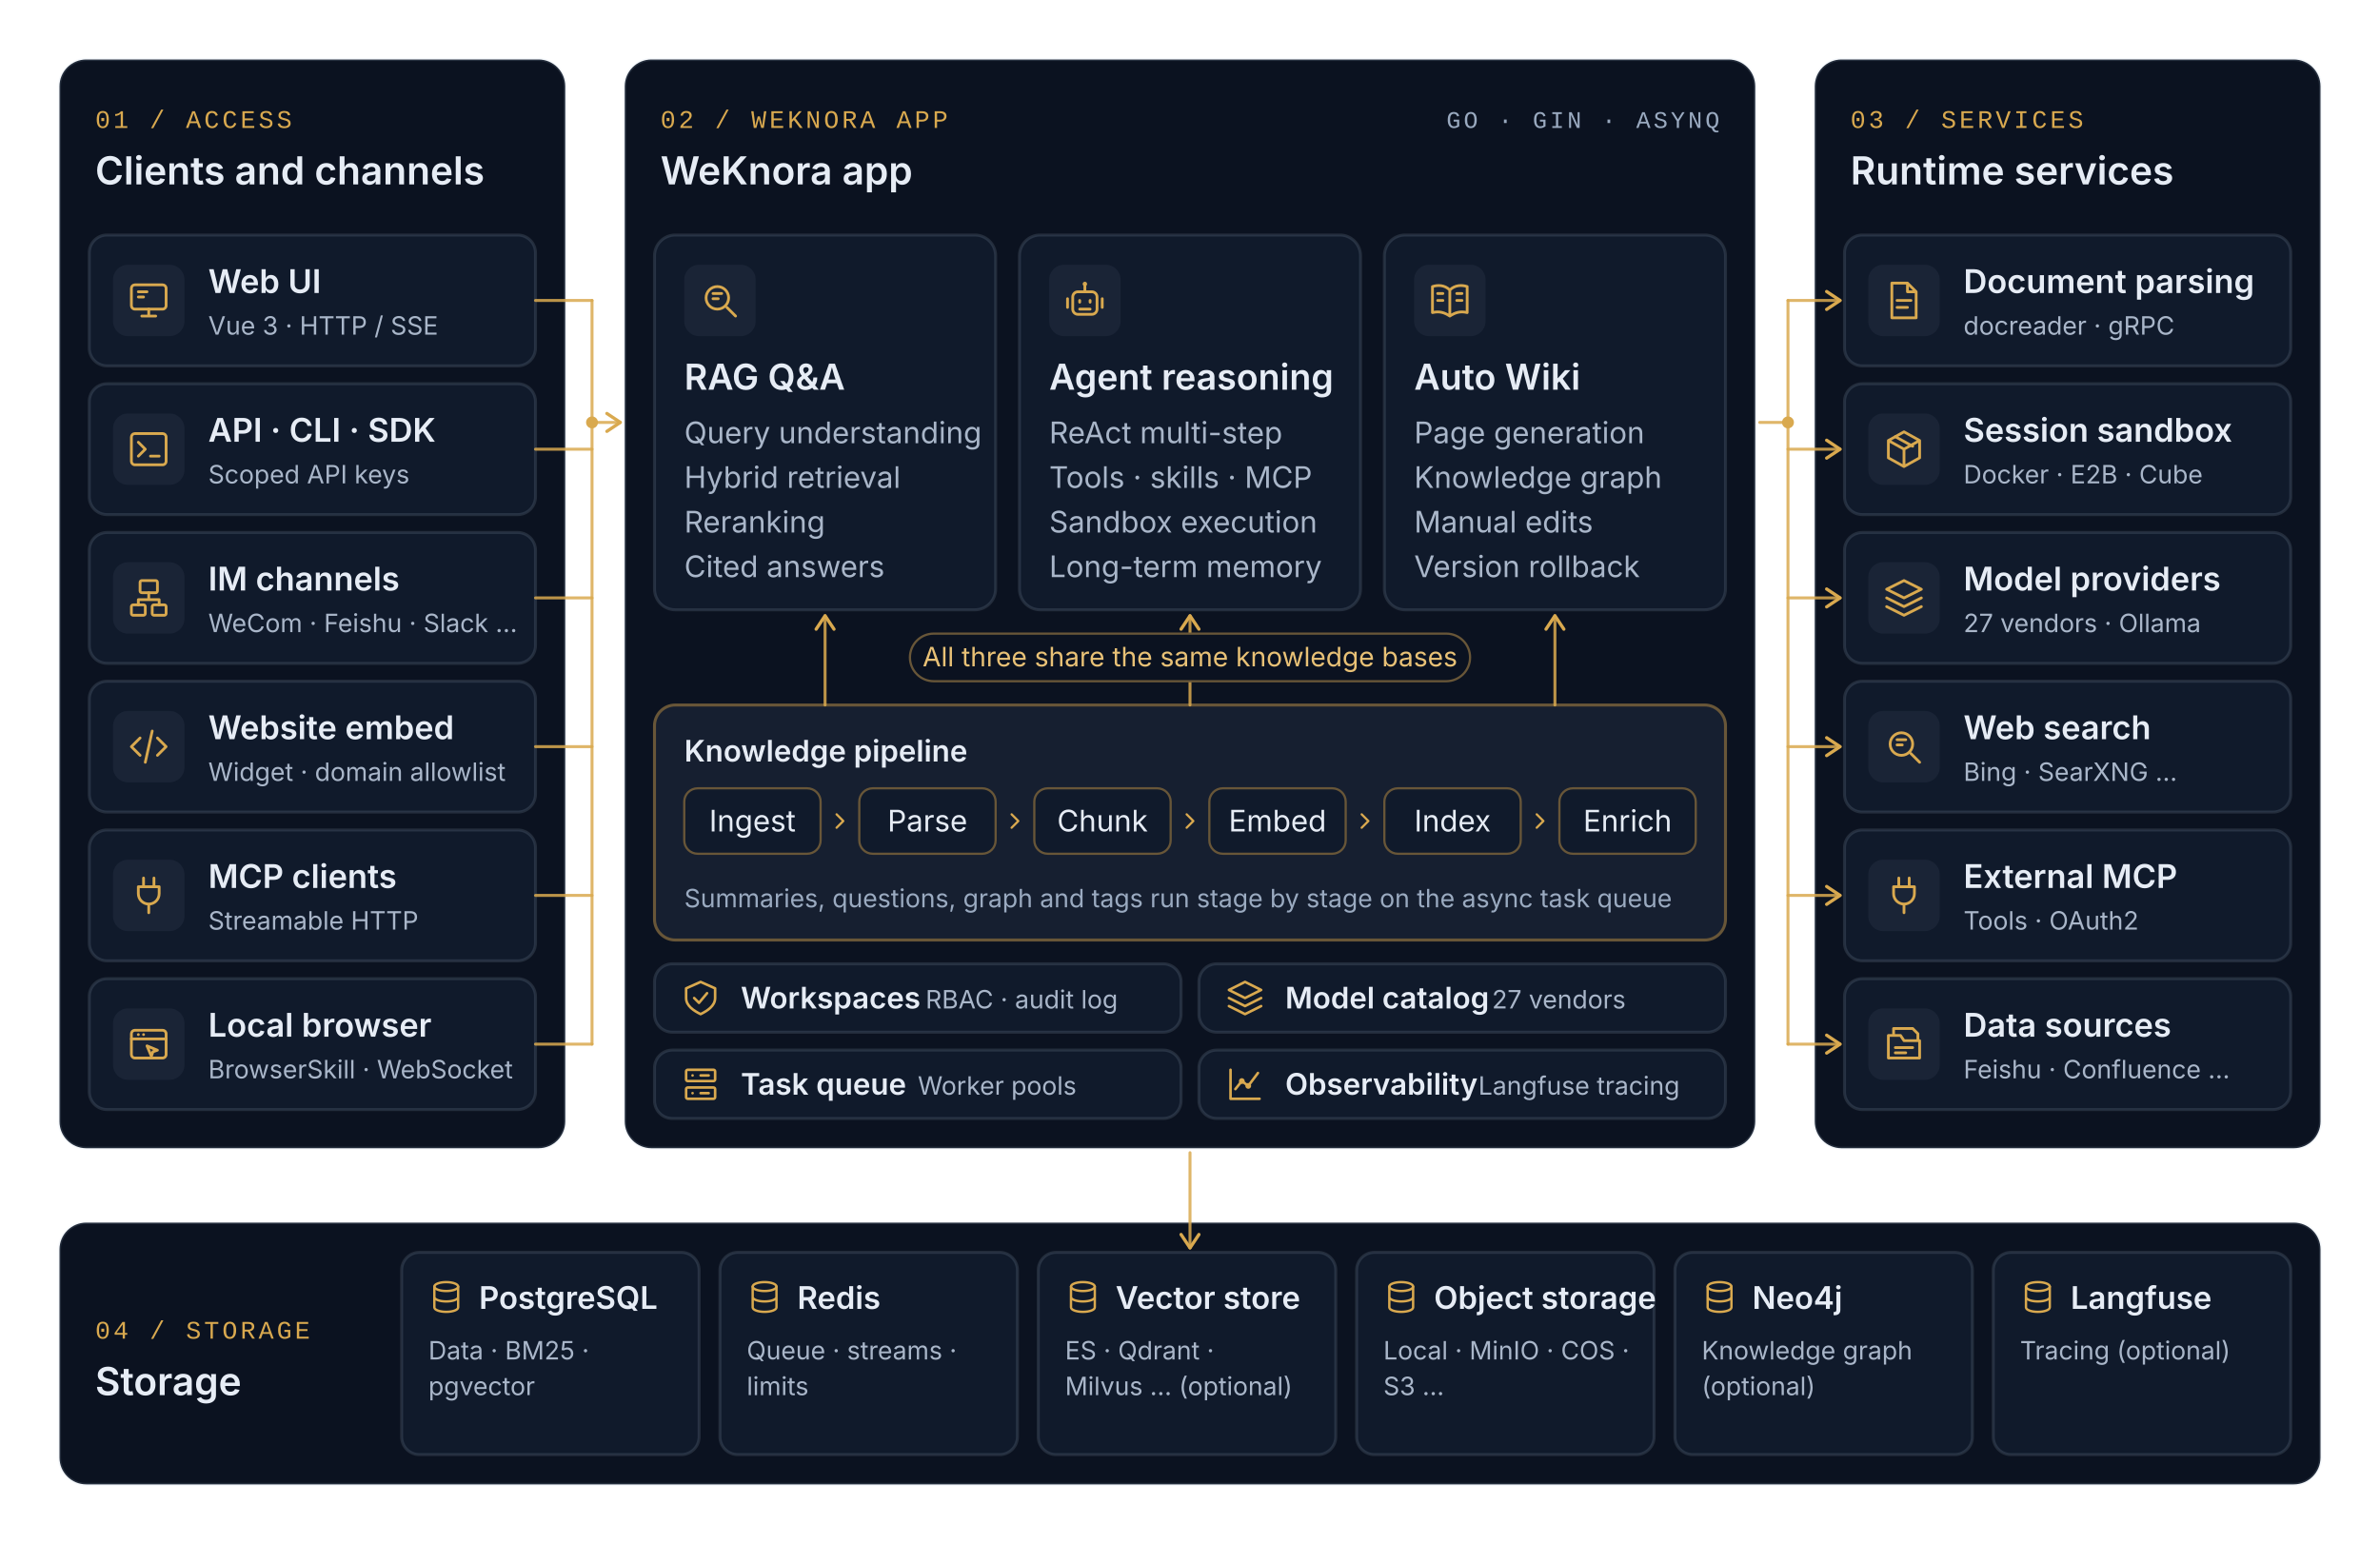
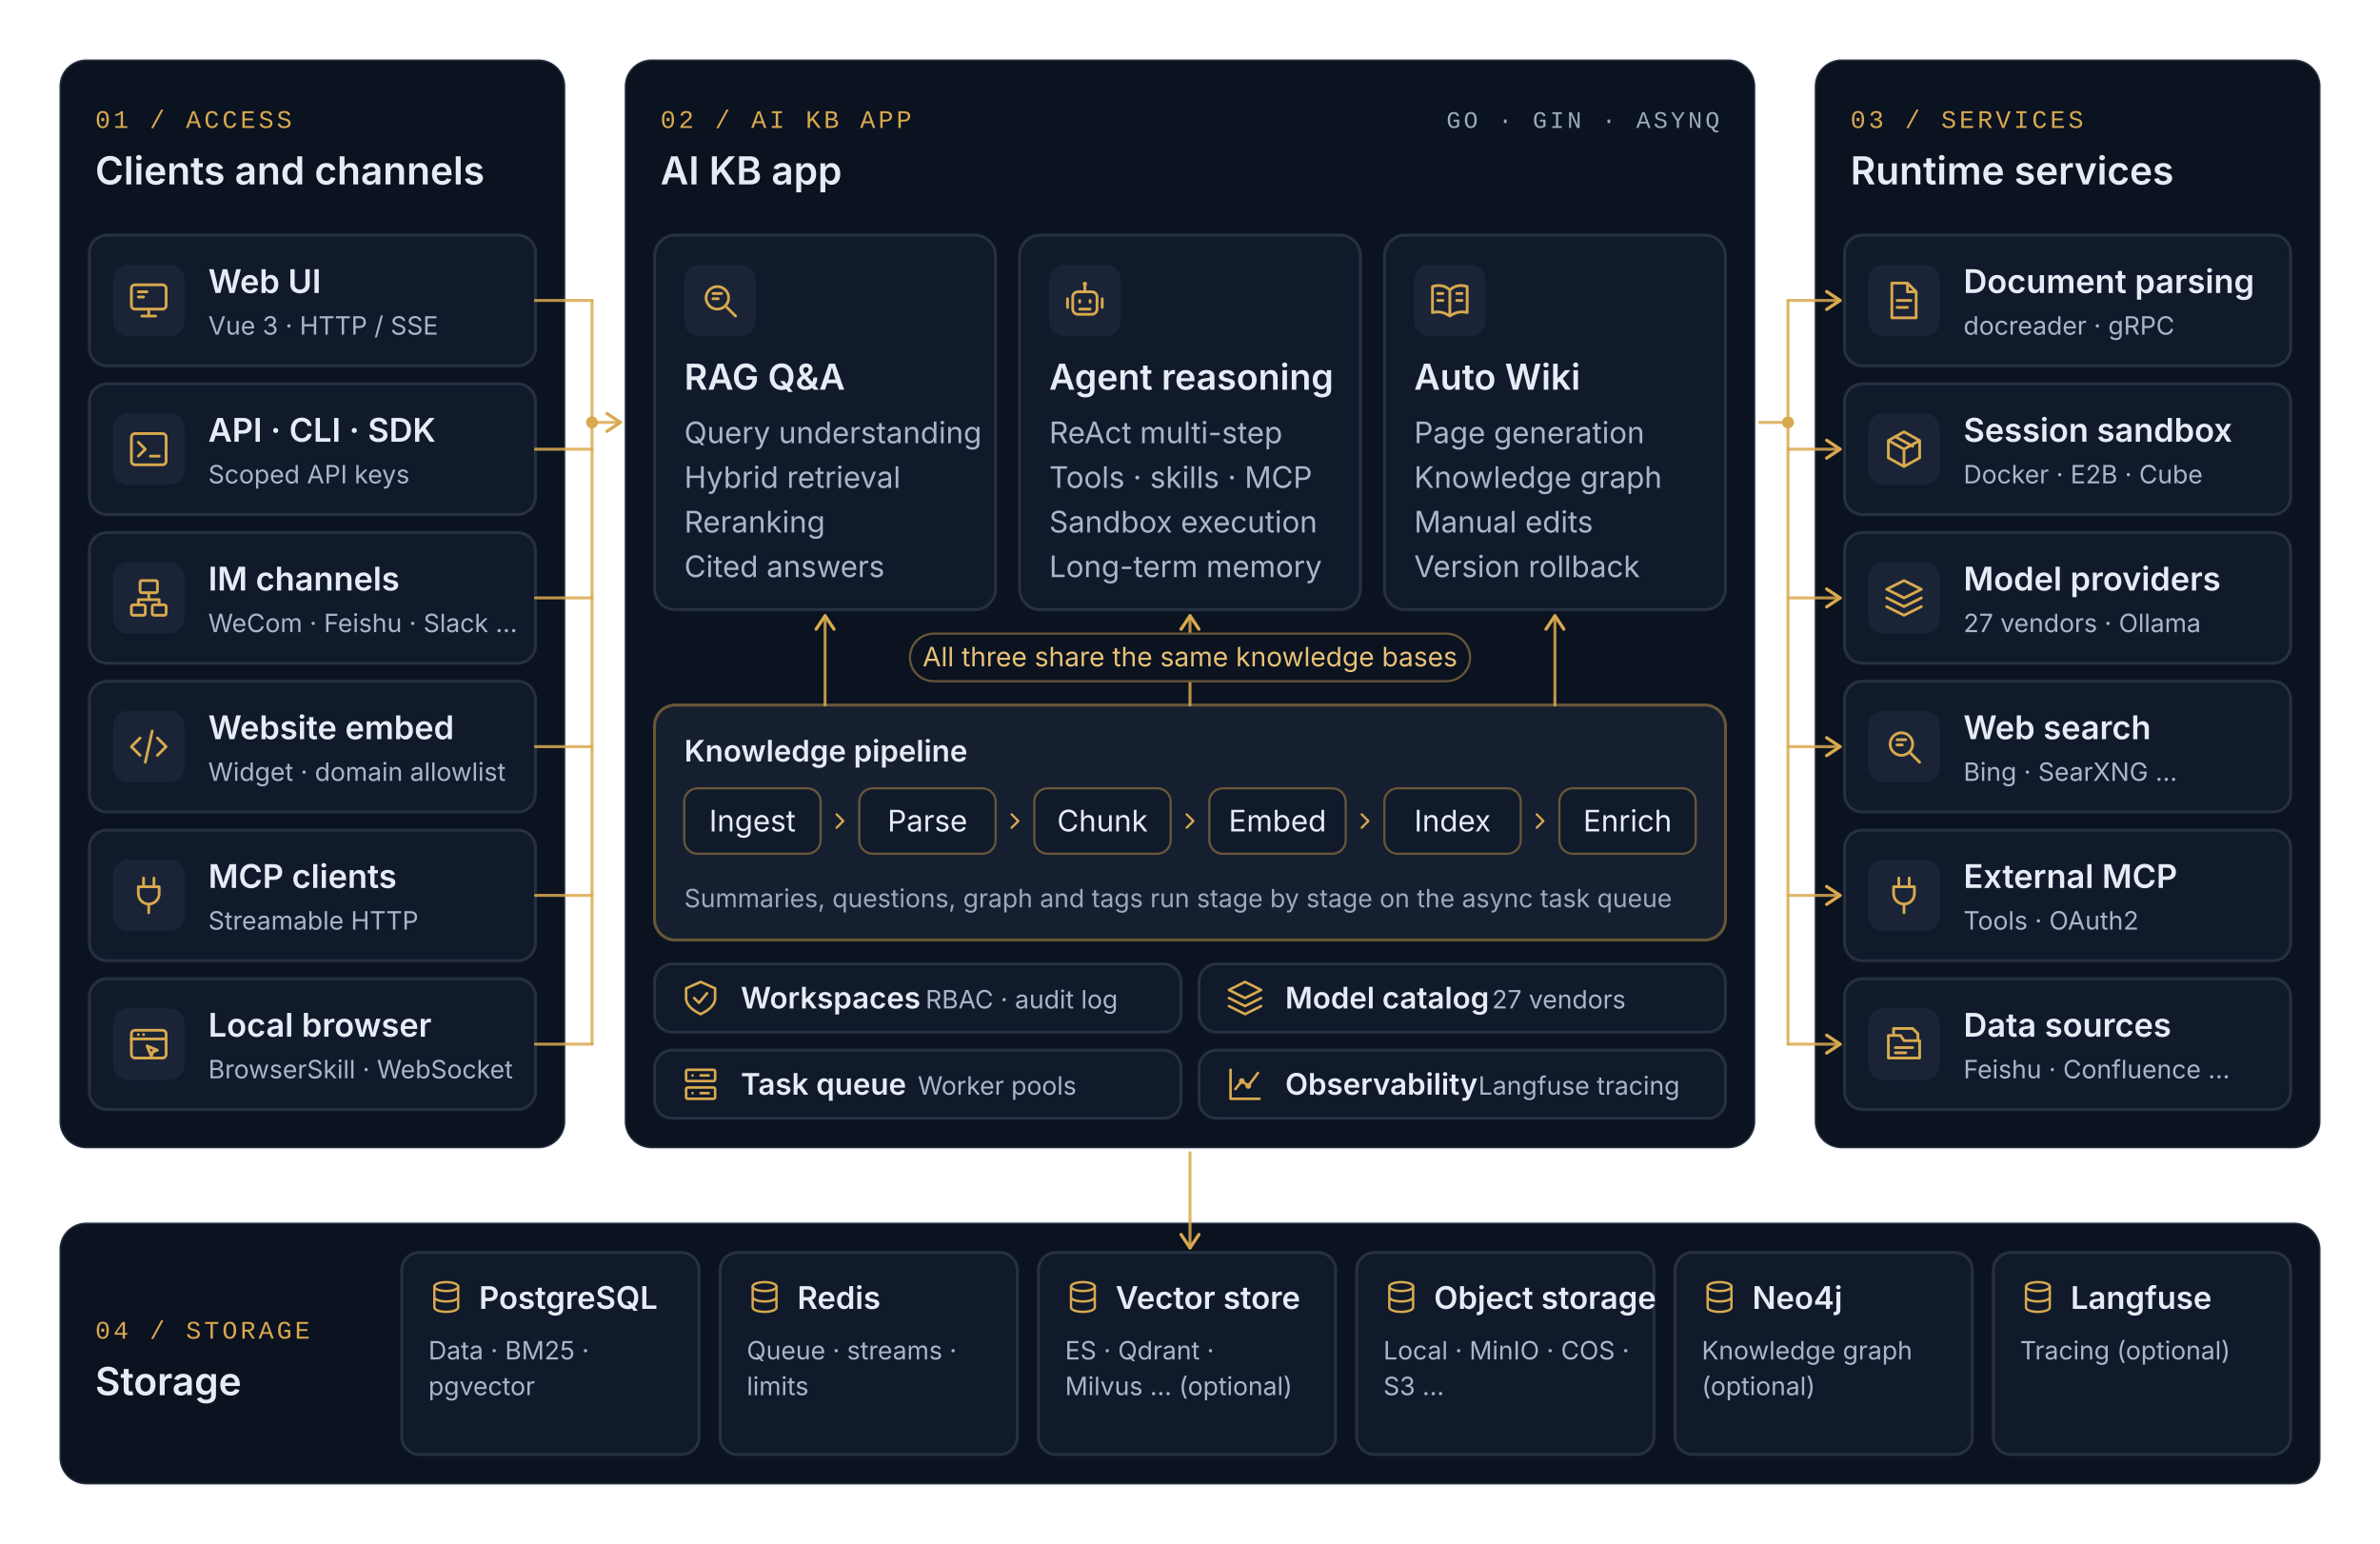
- <svg xmlns="http://www.w3.org/2000/svg" viewBox="0 0 1600 1038" width="1600" height="1038" role="img" aria-label="WeKnora architecture">
+ <svg xmlns="http://www.w3.org/2000/svg" viewBox="0 0 1600 1038" width="1600" height="1038" role="img" aria-label="AI KB architecture">
  <rect width="1600" height="1038" fill="none" />
  <rect x="40" y="40" width="340" height="732" rx="18" fill="#0b1220" stroke="rgba(190,208,232,.14)" stroke-width="2" />
  <text x="64" y="86" font-family="'JetBrains Mono', SFMono-Regular, 'SF Mono', Menlo, Consolas, 'Liberation Mono', monospace" font-size="17" letter-spacing="2" fill="#d9a94f">01 / ACCESS</text>
  <text x="64" y="124" font-family="Inter, -apple-system, BlinkMacSystemFont, 'Segoe UI', 'PingFang SC', 'Hiragino Sans GB', 'Noto Sans CJK SC', 'Microsoft YaHei', sans-serif" font-size="26" font-weight="600" fill="#e6ecf5">Clients and channels</text>
  <rect x="60" y="158" width="300" height="88" rx="12" fill="#101a2b" stroke="rgba(190,208,232,.14)" stroke-width="2" />
  <rect x="76" y="178" width="48" height="48" rx="10" fill="#1a2436" />
  <g transform="translate(86 188) scale(1.166667)" fill="none" stroke="#d9a94f" stroke-width="1.6" stroke-linecap="round" stroke-linejoin="round">
    <rect x="2" y="3" width="20" height="14" rx="2" />
    <path d="M8 21h8m-4-4v4M6 7h5m-5 3h3" />
  </g>
  <text x="140" y="197" font-family="Inter, -apple-system, BlinkMacSystemFont, 'Segoe UI', 'PingFang SC', 'Hiragino Sans GB', 'Noto Sans CJK SC', 'Microsoft YaHei', sans-serif" font-size="22" font-weight="600" fill="#e6ecf5">Web UI</text>
  <text x="140" y="225" font-family="Inter, -apple-system, BlinkMacSystemFont, 'Segoe UI', 'PingFang SC', 'Hiragino Sans GB', 'Noto Sans CJK SC', 'Microsoft YaHei', sans-serif" font-size="17" fill="#a9b6c9">Vue 3 · HTTP / SSE</text>
  <rect x="60" y="258" width="300" height="88" rx="12" fill="#101a2b" stroke="rgba(190,208,232,.14)" stroke-width="2" />
  <rect x="76" y="278" width="48" height="48" rx="10" fill="#1a2436" />
  <g transform="translate(86 288) scale(1.166667)" fill="none" stroke="#d9a94f" stroke-width="1.6" stroke-linecap="round" stroke-linejoin="round">
    <rect x="2" y="3" width="20" height="18" rx="2" />
    <path d="m6 8 4 4-4 4m7 0h5" />
  </g>
  <text x="140" y="297" font-family="Inter, -apple-system, BlinkMacSystemFont, 'Segoe UI', 'PingFang SC', 'Hiragino Sans GB', 'Noto Sans CJK SC', 'Microsoft YaHei', sans-serif" font-size="22" font-weight="600" fill="#e6ecf5">API · CLI · SDK</text>
  <text x="140" y="325" font-family="Inter, -apple-system, BlinkMacSystemFont, 'Segoe UI', 'PingFang SC', 'Hiragino Sans GB', 'Noto Sans CJK SC', 'Microsoft YaHei', sans-serif" font-size="17" fill="#a9b6c9">Scoped API keys</text>
  <rect x="60" y="358" width="300" height="88" rx="12" fill="#101a2b" stroke="rgba(190,208,232,.14)" stroke-width="2" />
  <rect x="76" y="378" width="48" height="48" rx="10" fill="#1a2436" />
  <g transform="translate(86 388) scale(1.166667)" fill="none" stroke="#d9a94f" stroke-width="1.6" stroke-linecap="round" stroke-linejoin="round">
    <rect x="7" y="2" width="10" height="7" rx="1" />
    <rect x="2" y="16" width="8" height="6" rx="1" />
    <rect x="14" y="16" width="8" height="6" rx="1" />
    <path d="M12 9v4m-6 3v-3h12v3" />
  </g>
  <text x="140" y="397" font-family="Inter, -apple-system, BlinkMacSystemFont, 'Segoe UI', 'PingFang SC', 'Hiragino Sans GB', 'Noto Sans CJK SC', 'Microsoft YaHei', sans-serif" font-size="22" font-weight="600" fill="#e6ecf5">IM channels</text>
  <text x="140" y="425" font-family="Inter, -apple-system, BlinkMacSystemFont, 'Segoe UI', 'PingFang SC', 'Hiragino Sans GB', 'Noto Sans CJK SC', 'Microsoft YaHei', sans-serif" font-size="17" fill="#a9b6c9">WeCom · Feishu · Slack …</text>
  <rect x="60" y="458" width="300" height="88" rx="12" fill="#101a2b" stroke="rgba(190,208,232,.14)" stroke-width="2" />
  <rect x="76" y="478" width="48" height="48" rx="10" fill="#1a2436" />
  <g transform="translate(86 488) scale(1.166667)" fill="none" stroke="#d9a94f" stroke-width="1.6" stroke-linecap="round" stroke-linejoin="round">
    <path d="m7 7-5 5 5 5m10-10 5 5-5 5m-3-14-4 18" />
  </g>
  <text x="140" y="497" font-family="Inter, -apple-system, BlinkMacSystemFont, 'Segoe UI', 'PingFang SC', 'Hiragino Sans GB', 'Noto Sans CJK SC', 'Microsoft YaHei', sans-serif" font-size="22" font-weight="600" fill="#e6ecf5">Website embed</text>
  <text x="140" y="525" font-family="Inter, -apple-system, BlinkMacSystemFont, 'Segoe UI', 'PingFang SC', 'Hiragino Sans GB', 'Noto Sans CJK SC', 'Microsoft YaHei', sans-serif" font-size="17" fill="#a9b6c9">Widget · domain allowlist</text>
  <rect x="60" y="558" width="300" height="88" rx="12" fill="#101a2b" stroke="rgba(190,208,232,.14)" stroke-width="2" />
  <rect x="76" y="578" width="48" height="48" rx="10" fill="#1a2436" />
  <g transform="translate(86 588) scale(1.166667)" fill="none" stroke="#d9a94f" stroke-width="1.6" stroke-linecap="round" stroke-linejoin="round">
    <path d="M9 2v5m6-5v5M6 7h12v4a6 6 0 0 1-12 0V7Zm6 10v5" />
  </g>
  <text x="140" y="597" font-family="Inter, -apple-system, BlinkMacSystemFont, 'Segoe UI', 'PingFang SC', 'Hiragino Sans GB', 'Noto Sans CJK SC', 'Microsoft YaHei', sans-serif" font-size="22" font-weight="600" fill="#e6ecf5">MCP clients</text>
  <text x="140" y="625" font-family="Inter, -apple-system, BlinkMacSystemFont, 'Segoe UI', 'PingFang SC', 'Hiragino Sans GB', 'Noto Sans CJK SC', 'Microsoft YaHei', sans-serif" font-size="17" fill="#a9b6c9">Streamable HTTP</text>
  <rect x="60" y="658" width="300" height="88" rx="12" fill="#101a2b" stroke="rgba(190,208,232,.14)" stroke-width="2" />
  <rect x="76" y="678" width="48" height="48" rx="10" fill="#1a2436" />
  <g transform="translate(86 688) scale(1.166667)" fill="none" stroke="#d9a94f" stroke-width="1.6" stroke-linecap="round" stroke-linejoin="round">
    <rect x="2" y="4" width="20" height="16" rx="2" />
    <path d="M2 9h20M6 6.5h.01M9 6.5h.01" />
    <path d="m11 13 6 2.5-2.6.9-.9 2.6Z" />
  </g>
  <text x="140" y="697" font-family="Inter, -apple-system, BlinkMacSystemFont, 'Segoe UI', 'PingFang SC', 'Hiragino Sans GB', 'Noto Sans CJK SC', 'Microsoft YaHei', sans-serif" font-size="22" font-weight="600" fill="#e6ecf5">Local browser</text>
  <text x="140" y="725" font-family="Inter, -apple-system, BlinkMacSystemFont, 'Segoe UI', 'PingFang SC', 'Hiragino Sans GB', 'Noto Sans CJK SC', 'Microsoft YaHei', sans-serif" font-size="17" fill="#a9b6c9">BrowserSkill · WebSocket</text>
  <rect x="1220" y="40" width="340" height="732" rx="18" fill="#0b1220" stroke="rgba(190,208,232,.14)" stroke-width="2" />
  <text x="1244" y="86" font-family="'JetBrains Mono', SFMono-Regular, 'SF Mono', Menlo, Consolas, 'Liberation Mono', monospace" font-size="17" letter-spacing="2" fill="#d9a94f">03 / SERVICES</text>
  <text x="1244" y="124" font-family="Inter, -apple-system, BlinkMacSystemFont, 'Segoe UI', 'PingFang SC', 'Hiragino Sans GB', 'Noto Sans CJK SC', 'Microsoft YaHei', sans-serif" font-size="26" font-weight="600" fill="#e6ecf5">Runtime services</text>
  <rect x="1240" y="158" width="300" height="88" rx="12" fill="#101a2b" stroke="rgba(190,208,232,.14)" stroke-width="2" />
  <rect x="1256" y="178" width="48" height="48" rx="10" fill="#1a2436" />
  <g transform="translate(1266 188) scale(1.166667)" fill="none" stroke="#d9a94f" stroke-width="1.6" stroke-linecap="round" stroke-linejoin="round">
    <path d="M14 2H5v20h14V7l-5-5Zm0 0v5h5M8 12h8m-8 4h6" />
  </g>
  <text x="1320" y="197" font-family="Inter, -apple-system, BlinkMacSystemFont, 'Segoe UI', 'PingFang SC', 'Hiragino Sans GB', 'Noto Sans CJK SC', 'Microsoft YaHei', sans-serif" font-size="22" font-weight="600" fill="#e6ecf5">Document parsing</text>
  <text x="1320" y="225" font-family="Inter, -apple-system, BlinkMacSystemFont, 'Segoe UI', 'PingFang SC', 'Hiragino Sans GB', 'Noto Sans CJK SC', 'Microsoft YaHei', sans-serif" font-size="17" fill="#a9b6c9">docreader · gRPC</text>
  <rect x="1240" y="258" width="300" height="88" rx="12" fill="#101a2b" stroke="rgba(190,208,232,.14)" stroke-width="2" />
  <rect x="1256" y="278" width="48" height="48" rx="10" fill="#1a2436" />
  <g transform="translate(1266 288) scale(1.166667)" fill="none" stroke="#d9a94f" stroke-width="1.6" stroke-linecap="round" stroke-linejoin="round">
    <path d="m12 2 9 5v10l-9 5-9-5V7l9-5Zm0 10 9-5M12 12 3 7m9 5v10" />
    <path d="m7 4.8 10 5.5" />
  </g>
  <text x="1320" y="297" font-family="Inter, -apple-system, BlinkMacSystemFont, 'Segoe UI', 'PingFang SC', 'Hiragino Sans GB', 'Noto Sans CJK SC', 'Microsoft YaHei', sans-serif" font-size="22" font-weight="600" fill="#e6ecf5">Session sandbox</text>
  <text x="1320" y="325" font-family="Inter, -apple-system, BlinkMacSystemFont, 'Segoe UI', 'PingFang SC', 'Hiragino Sans GB', 'Noto Sans CJK SC', 'Microsoft YaHei', sans-serif" font-size="17" fill="#a9b6c9">Docker · E2B · Cube</text>
  <rect x="1240" y="358" width="300" height="88" rx="12" fill="#101a2b" stroke="rgba(190,208,232,.14)" stroke-width="2" />
  <rect x="1256" y="378" width="48" height="48" rx="10" fill="#1a2436" />
  <g transform="translate(1266 388) scale(1.166667)" fill="none" stroke="#d9a94f" stroke-width="1.6" stroke-linecap="round" stroke-linejoin="round">
    <path d="m12 2 10 5-10 5L2 7l10-5Zm-10 10 10 5 10-5M2 17l10 5 10-5" />
  </g>
  <text x="1320" y="397" font-family="Inter, -apple-system, BlinkMacSystemFont, 'Segoe UI', 'PingFang SC', 'Hiragino Sans GB', 'Noto Sans CJK SC', 'Microsoft YaHei', sans-serif" font-size="22" font-weight="600" fill="#e6ecf5">Model providers</text>
  <text x="1320" y="425" font-family="Inter, -apple-system, BlinkMacSystemFont, 'Segoe UI', 'PingFang SC', 'Hiragino Sans GB', 'Noto Sans CJK SC', 'Microsoft YaHei', sans-serif" font-size="17" fill="#a9b6c9">27 vendors · Ollama</text>
  <rect x="1240" y="458" width="300" height="88" rx="12" fill="#101a2b" stroke="rgba(190,208,232,.14)" stroke-width="2" />
  <rect x="1256" y="478" width="48" height="48" rx="10" fill="#1a2436" />
  <g transform="translate(1266 488) scale(1.166667)" fill="none" stroke="#d9a94f" stroke-width="1.6" stroke-linecap="round" stroke-linejoin="round">
    <circle cx="10.5" cy="10.5" r="6.5" />
    <path d="m16 16 5 5M8 8h5M8 11h3" />
  </g>
  <text x="1320" y="497" font-family="Inter, -apple-system, BlinkMacSystemFont, 'Segoe UI', 'PingFang SC', 'Hiragino Sans GB', 'Noto Sans CJK SC', 'Microsoft YaHei', sans-serif" font-size="22" font-weight="600" fill="#e6ecf5">Web search</text>
  <text x="1320" y="525" font-family="Inter, -apple-system, BlinkMacSystemFont, 'Segoe UI', 'PingFang SC', 'Hiragino Sans GB', 'Noto Sans CJK SC', 'Microsoft YaHei', sans-serif" font-size="17" fill="#a9b6c9">Bing · SearXNG …</text>
  <rect x="1240" y="558" width="300" height="88" rx="12" fill="#101a2b" stroke="rgba(190,208,232,.14)" stroke-width="2" />
  <rect x="1256" y="578" width="48" height="48" rx="10" fill="#1a2436" />
  <g transform="translate(1266 588) scale(1.166667)" fill="none" stroke="#d9a94f" stroke-width="1.6" stroke-linecap="round" stroke-linejoin="round">
    <path d="M9 2v5m6-5v5M6 7h12v4a6 6 0 0 1-12 0V7Zm6 10v5" />
  </g>
  <text x="1320" y="597" font-family="Inter, -apple-system, BlinkMacSystemFont, 'Segoe UI', 'PingFang SC', 'Hiragino Sans GB', 'Noto Sans CJK SC', 'Microsoft YaHei', sans-serif" font-size="22" font-weight="600" fill="#e6ecf5">External MCP</text>
  <text x="1320" y="625" font-family="Inter, -apple-system, BlinkMacSystemFont, 'Segoe UI', 'PingFang SC', 'Hiragino Sans GB', 'Noto Sans CJK SC', 'Microsoft YaHei', sans-serif" font-size="17" fill="#a9b6c9">Tools · OAuth2</text>
  <rect x="1240" y="658" width="300" height="88" rx="12" fill="#101a2b" stroke="rgba(190,208,232,.14)" stroke-width="2" />
  <rect x="1256" y="678" width="48" height="48" rx="10" fill="#1a2436" />
  <g transform="translate(1266 688) scale(1.166667)" fill="none" stroke="#d9a94f" stroke-width="1.6" stroke-linecap="round" stroke-linejoin="round">
    <path d="M3 7h7l2 3h9v10H3V7Zm3 0V3h11l3 3v4" />
    <path d="M7 14h10m-10 3h6" />
  </g>
  <text x="1320" y="697" font-family="Inter, -apple-system, BlinkMacSystemFont, 'Segoe UI', 'PingFang SC', 'Hiragino Sans GB', 'Noto Sans CJK SC', 'Microsoft YaHei', sans-serif" font-size="22" font-weight="600" fill="#e6ecf5">Data sources</text>
  <text x="1320" y="725" font-family="Inter, -apple-system, BlinkMacSystemFont, 'Segoe UI', 'PingFang SC', 'Hiragino Sans GB', 'Noto Sans CJK SC', 'Microsoft YaHei', sans-serif" font-size="17" fill="#a9b6c9">Feishu · Confluence …</text>
  <rect x="420" y="40" width="760" height="732" rx="18" fill="#0b1220" stroke="rgba(190,208,232,.14)" stroke-width="2" />
-   <text x="444" y="86" font-family="'JetBrains Mono', SFMono-Regular, 'SF Mono', Menlo, Consolas, 'Liberation Mono', monospace" font-size="17" letter-spacing="2" fill="#d9a94f">02 / WEKNORA APP</text>
-   <text x="444" y="124" font-family="Inter, -apple-system, BlinkMacSystemFont, 'Segoe UI', 'PingFang SC', 'Hiragino Sans GB', 'Noto Sans CJK SC', 'Microsoft YaHei', sans-serif" font-size="26" font-weight="600" fill="#e6ecf5">WeKnora app</text>
+   <text x="444" y="86" font-family="'JetBrains Mono', SFMono-Regular, 'SF Mono', Menlo, Consolas, 'Liberation Mono', monospace" font-size="17" letter-spacing="2" fill="#d9a94f">02 / AI KB APP</text>
+   <text x="444" y="124" font-family="Inter, -apple-system, BlinkMacSystemFont, 'Segoe UI', 'PingFang SC', 'Hiragino Sans GB', 'Noto Sans CJK SC', 'Microsoft YaHei', sans-serif" font-size="26" font-weight="600" fill="#e6ecf5">AI KB app</text>
  <text x="1156" y="86" text-anchor="end" font-family="'JetBrains Mono', SFMono-Regular, 'SF Mono', Menlo, Consolas, 'Liberation Mono', monospace" font-size="16" letter-spacing="2" fill="#9aaac0">GO · GIN · ASYNQ</text>
  <rect x="440.0" y="158" width="229.333" height="252" rx="14" fill="#101a2b" stroke="rgba(190,208,232,.14)" stroke-width="2" />
  <rect x="460.0" y="178" width="48" height="48" rx="10" fill="#1a2436" />
  <g transform="translate(470.0 188) scale(1.166667)" fill="none" stroke="#d9a94f" stroke-width="1.6" stroke-linecap="round" stroke-linejoin="round">
    <circle cx="10.5" cy="10.5" r="6.5" />
    <path d="m16 16 5 5M8 8h5M8 11h3" />
  </g>
  <text x="460.0" y="262" font-family="Inter, -apple-system, BlinkMacSystemFont, 'Segoe UI', 'PingFang SC', 'Hiragino Sans GB', 'Noto Sans CJK SC', 'Microsoft YaHei', sans-serif" font-size="24" font-weight="600" fill="#e6ecf5">RAG Q&amp;A</text>
  <text x="460.0" y="298" font-family="Inter, -apple-system, BlinkMacSystemFont, 'Segoe UI', 'PingFang SC', 'Hiragino Sans GB', 'Noto Sans CJK SC', 'Microsoft YaHei', sans-serif" font-size="20" fill="#a9b6c9">Query understanding</text>
  <text x="460.0" y="328" font-family="Inter, -apple-system, BlinkMacSystemFont, 'Segoe UI', 'PingFang SC', 'Hiragino Sans GB', 'Noto Sans CJK SC', 'Microsoft YaHei', sans-serif" font-size="20" fill="#a9b6c9">Hybrid retrieval</text>
  <text x="460.0" y="358" font-family="Inter, -apple-system, BlinkMacSystemFont, 'Segoe UI', 'PingFang SC', 'Hiragino Sans GB', 'Noto Sans CJK SC', 'Microsoft YaHei', sans-serif" font-size="20" fill="#a9b6c9">Reranking</text>
  <text x="460.0" y="388" font-family="Inter, -apple-system, BlinkMacSystemFont, 'Segoe UI', 'PingFang SC', 'Hiragino Sans GB', 'Noto Sans CJK SC', 'Microsoft YaHei', sans-serif" font-size="20" fill="#a9b6c9">Cited answers</text>
  <rect x="685.333" y="158" width="229.333" height="252" rx="14" fill="#101a2b" stroke="rgba(190,208,232,.14)" stroke-width="2" />
  <rect x="705.333" y="178" width="48" height="48" rx="10" fill="#1a2436" />
  <g transform="translate(715.3333 188) scale(1.166667)" fill="none" stroke="#d9a94f" stroke-width="1.6" stroke-linecap="round" stroke-linejoin="round">
    <rect x="5" y="7" width="14" height="13" rx="3" />
    <path d="M12 3v4M2 11v5m20-5v5M9 12v1m6-1v1m-6 4h6" />
    <circle cx="12" cy="2.5" r=".5" />
  </g>
  <text x="705.333" y="262" font-family="Inter, -apple-system, BlinkMacSystemFont, 'Segoe UI', 'PingFang SC', 'Hiragino Sans GB', 'Noto Sans CJK SC', 'Microsoft YaHei', sans-serif" font-size="24" font-weight="600" fill="#e6ecf5">Agent reasoning</text>
  <text x="705.333" y="298" font-family="Inter, -apple-system, BlinkMacSystemFont, 'Segoe UI', 'PingFang SC', 'Hiragino Sans GB', 'Noto Sans CJK SC', 'Microsoft YaHei', sans-serif" font-size="20" fill="#a9b6c9">ReAct multi-step</text>
  <text x="705.333" y="328" font-family="Inter, -apple-system, BlinkMacSystemFont, 'Segoe UI', 'PingFang SC', 'Hiragino Sans GB', 'Noto Sans CJK SC', 'Microsoft YaHei', sans-serif" font-size="20" fill="#a9b6c9">Tools · skills · MCP</text>
  <text x="705.333" y="358" font-family="Inter, -apple-system, BlinkMacSystemFont, 'Segoe UI', 'PingFang SC', 'Hiragino Sans GB', 'Noto Sans CJK SC', 'Microsoft YaHei', sans-serif" font-size="20" fill="#a9b6c9">Sandbox execution</text>
  <text x="705.333" y="388" font-family="Inter, -apple-system, BlinkMacSystemFont, 'Segoe UI', 'PingFang SC', 'Hiragino Sans GB', 'Noto Sans CJK SC', 'Microsoft YaHei', sans-serif" font-size="20" fill="#a9b6c9">Long-term memory</text>
  <rect x="930.667" y="158" width="229.333" height="252" rx="14" fill="#101a2b" stroke="rgba(190,208,232,.14)" stroke-width="2" />
  <rect x="950.667" y="178" width="48" height="48" rx="10" fill="#1a2436" />
  <g transform="translate(960.6667 188) scale(1.166667)" fill="none" stroke="#d9a94f" stroke-width="1.6" stroke-linecap="round" stroke-linejoin="round">
    <path d="M12 6C9 3 5 3 2 4v15c4-1 7 0 10 2 3-2 6-3 10-2V4c-3-1-7-1-10 2v15" />
    <path d="M5 8h3m-3 4h3m8-4h3m-3 4h3" />
  </g>
  <text x="950.667" y="262" font-family="Inter, -apple-system, BlinkMacSystemFont, 'Segoe UI', 'PingFang SC', 'Hiragino Sans GB', 'Noto Sans CJK SC', 'Microsoft YaHei', sans-serif" font-size="24" font-weight="600" fill="#e6ecf5">Auto Wiki</text>
  <text x="950.667" y="298" font-family="Inter, -apple-system, BlinkMacSystemFont, 'Segoe UI', 'PingFang SC', 'Hiragino Sans GB', 'Noto Sans CJK SC', 'Microsoft YaHei', sans-serif" font-size="20" fill="#a9b6c9">Page generation</text>
  <text x="950.667" y="328" font-family="Inter, -apple-system, BlinkMacSystemFont, 'Segoe UI', 'PingFang SC', 'Hiragino Sans GB', 'Noto Sans CJK SC', 'Microsoft YaHei', sans-serif" font-size="20" fill="#a9b6c9">Knowledge graph</text>
  <text x="950.667" y="358" font-family="Inter, -apple-system, BlinkMacSystemFont, 'Segoe UI', 'PingFang SC', 'Hiragino Sans GB', 'Noto Sans CJK SC', 'Microsoft YaHei', sans-serif" font-size="20" fill="#a9b6c9">Manual edits</text>
  <text x="950.667" y="388" font-family="Inter, -apple-system, BlinkMacSystemFont, 'Segoe UI', 'PingFang SC', 'Hiragino Sans GB', 'Noto Sans CJK SC', 'Microsoft YaHei', sans-serif" font-size="20" fill="#a9b6c9">Version rollback</text>
  <rect x="440" y="474" width="720" height="158" rx="14" fill="#161f30" stroke="#685638" stroke-width="2" />
  <path d="M554.667 474V414" fill="none" stroke="#d9a94f" stroke-width="2" stroke-linecap="round" opacity=".85" />
  <path d="M548.667 423L554.667 414L560.667 423" fill="none" stroke="#d9a94f" stroke-width="2.2" stroke-linecap="round" stroke-linejoin="round" />
  <path d="M800.0 474V414" fill="none" stroke="#d9a94f" stroke-width="2" stroke-linecap="round" opacity=".85" />
  <path d="M794.0 423L800.0 414L806.0 423" fill="none" stroke="#d9a94f" stroke-width="2.2" stroke-linecap="round" stroke-linejoin="round" />
  <path d="M1045.333 474V414" fill="none" stroke="#d9a94f" stroke-width="2" stroke-linecap="round" opacity=".85" />
  <path d="M1039.333 423L1045.333 414L1051.333 423" fill="none" stroke="#d9a94f" stroke-width="2.2" stroke-linecap="round" stroke-linejoin="round" />
  <rect x="611.72" y="426" width="376.56" height="32" rx="16" fill="#0b1220" stroke="#685638" stroke-width="1.5" />
  <text x="800.0" y="448" text-anchor="middle" font-family="Inter, -apple-system, BlinkMacSystemFont, 'Segoe UI', 'PingFang SC', 'Hiragino Sans GB', 'Noto Sans CJK SC', 'Microsoft YaHei', sans-serif" font-size="18" fill="#e8c176">All three share the same knowledge bases</text>
  <text x="460" y="512" font-family="Inter, -apple-system, BlinkMacSystemFont, 'Segoe UI', 'PingFang SC', 'Hiragino Sans GB', 'Noto Sans CJK SC', 'Microsoft YaHei', sans-serif" font-size="20" font-weight="600" fill="#e6ecf5">Knowledge pipeline</text>
  <rect x="460.0" y="530" width="91.667" height="44" rx="9" fill="#101a2b" stroke="#685638" stroke-width="1.5" />
  <text x="505.833" y="559" text-anchor="middle" font-family="Inter, -apple-system, BlinkMacSystemFont, 'Segoe UI', 'PingFang SC', 'Hiragino Sans GB', 'Noto Sans CJK SC', 'Microsoft YaHei', sans-serif" font-size="20" fill="#e6ecf5">Ingest</text>
  <g transform="translate(555.6667 543) scale(0.75)" fill="none" stroke="#d9a94f" stroke-width="2" stroke-linecap="round" stroke-linejoin="round">
    <path d="m9 6 6 6-6 6" />
  </g>
  <rect x="577.667" y="530" width="91.667" height="44" rx="9" fill="#101a2b" stroke="#685638" stroke-width="1.5" />
  <text x="623.5" y="559" text-anchor="middle" font-family="Inter, -apple-system, BlinkMacSystemFont, 'Segoe UI', 'PingFang SC', 'Hiragino Sans GB', 'Noto Sans CJK SC', 'Microsoft YaHei', sans-serif" font-size="20" fill="#e6ecf5">Parse</text>
  <g transform="translate(673.3333 543) scale(0.75)" fill="none" stroke="#d9a94f" stroke-width="2" stroke-linecap="round" stroke-linejoin="round">
    <path d="m9 6 6 6-6 6" />
  </g>
  <rect x="695.333" y="530" width="91.667" height="44" rx="9" fill="#101a2b" stroke="#685638" stroke-width="1.5" />
  <text x="741.167" y="559" text-anchor="middle" font-family="Inter, -apple-system, BlinkMacSystemFont, 'Segoe UI', 'PingFang SC', 'Hiragino Sans GB', 'Noto Sans CJK SC', 'Microsoft YaHei', sans-serif" font-size="20" fill="#e6ecf5">Chunk</text>
  <g transform="translate(791.0 543) scale(0.75)" fill="none" stroke="#d9a94f" stroke-width="2" stroke-linecap="round" stroke-linejoin="round">
    <path d="m9 6 6 6-6 6" />
  </g>
  <rect x="813.0" y="530" width="91.667" height="44" rx="9" fill="#101a2b" stroke="#685638" stroke-width="1.5" />
  <text x="858.833" y="559" text-anchor="middle" font-family="Inter, -apple-system, BlinkMacSystemFont, 'Segoe UI', 'PingFang SC', 'Hiragino Sans GB', 'Noto Sans CJK SC', 'Microsoft YaHei', sans-serif" font-size="20" fill="#e6ecf5">Embed</text>
  <g transform="translate(908.6667 543) scale(0.75)" fill="none" stroke="#d9a94f" stroke-width="2" stroke-linecap="round" stroke-linejoin="round">
    <path d="m9 6 6 6-6 6" />
  </g>
  <rect x="930.667" y="530" width="91.667" height="44" rx="9" fill="#101a2b" stroke="#685638" stroke-width="1.5" />
  <text x="976.5" y="559" text-anchor="middle" font-family="Inter, -apple-system, BlinkMacSystemFont, 'Segoe UI', 'PingFang SC', 'Hiragino Sans GB', 'Noto Sans CJK SC', 'Microsoft YaHei', sans-serif" font-size="20" fill="#e6ecf5">Index</text>
  <g transform="translate(1026.333 543) scale(0.75)" fill="none" stroke="#d9a94f" stroke-width="2" stroke-linecap="round" stroke-linejoin="round">
    <path d="m9 6 6 6-6 6" />
  </g>
  <rect x="1048.333" y="530" width="91.667" height="44" rx="9" fill="#101a2b" stroke="#685638" stroke-width="1.5" />
  <text x="1094.167" y="559" text-anchor="middle" font-family="Inter, -apple-system, BlinkMacSystemFont, 'Segoe UI', 'PingFang SC', 'Hiragino Sans GB', 'Noto Sans CJK SC', 'Microsoft YaHei', sans-serif" font-size="20" fill="#e6ecf5">Enrich</text>
  <text x="460" y="610" font-family="Inter, -apple-system, BlinkMacSystemFont, 'Segoe UI', 'PingFang SC', 'Hiragino Sans GB', 'Noto Sans CJK SC', 'Microsoft YaHei', sans-serif" font-size="17" fill="#9aaac0">Summaries, questions, graph and tags run stage by stage on the async task queue</text>
  <rect x="440.0" y="648.0" width="354.0" height="46.0" rx="12" fill="#101a2b" stroke="rgba(190,208,232,.14)" stroke-width="2" />
  <g transform="translate(458.0 658.0) scale(1.083333)" fill="none" stroke="#d9a94f" stroke-width="1.6" stroke-linecap="round" stroke-linejoin="round">
    <path d="m12 2 9 4v6c0 5-5 8-9 10-4-2-9-5-9-10V6l9-4Z" />
    <path d="m8 12 3 3 5-6" />
  </g>
  <text x="498.0" y="678.0" font-family="Inter, -apple-system, BlinkMacSystemFont, 'Segoe UI', 'PingFang SC', 'Hiragino Sans GB', 'Noto Sans CJK SC', 'Microsoft YaHei', sans-serif" font-size="20" font-weight="600" fill="#e6ecf5">Workspaces</text>
  <text x="622.2" y="678.0" font-family="Inter, -apple-system, BlinkMacSystemFont, 'Segoe UI', 'PingFang SC', 'Hiragino Sans GB', 'Noto Sans CJK SC', 'Microsoft YaHei', sans-serif" font-size="17" fill="#a9b6c9">RBAC · audit log</text>
  <rect x="806.0" y="648.0" width="354.0" height="46.0" rx="12" fill="#101a2b" stroke="rgba(190,208,232,.14)" stroke-width="2" />
  <g transform="translate(824.0 658.0) scale(1.083333)" fill="none" stroke="#d9a94f" stroke-width="1.6" stroke-linecap="round" stroke-linejoin="round">
    <path d="m12 2 10 5-10 5L2 7l10-5Zm-10 10 10 5 10-5M2 17l10 5 10-5" />
  </g>
  <text x="864.0" y="678.0" font-family="Inter, -apple-system, BlinkMacSystemFont, 'Segoe UI', 'PingFang SC', 'Hiragino Sans GB', 'Noto Sans CJK SC', 'Microsoft YaHei', sans-serif" font-size="20" font-weight="600" fill="#e6ecf5">Model catalog</text>
  <text x="1003.0" y="678.0" font-family="Inter, -apple-system, BlinkMacSystemFont, 'Segoe UI', 'PingFang SC', 'Hiragino Sans GB', 'Noto Sans CJK SC', 'Microsoft YaHei', sans-serif" font-size="17" fill="#a9b6c9">27 vendors</text>
  <rect x="440.0" y="706.0" width="354.0" height="46.0" rx="12" fill="#101a2b" stroke="rgba(190,208,232,.14)" stroke-width="2" />
  <g transform="translate(458.0 716.0) scale(1.083333)" fill="none" stroke="#d9a94f" stroke-width="1.6" stroke-linecap="round" stroke-linejoin="round">
    <rect x="3" y="3" width="18" height="7" rx="1" />
    <rect x="3" y="14" width="18" height="7" rx="1" />
    <path d="M7 6.5h.01M7 17.5h.01M12 6.5h5m-5 11h5" />
  </g>
  <text x="498.0" y="736.0" font-family="Inter, -apple-system, BlinkMacSystemFont, 'Segoe UI', 'PingFang SC', 'Hiragino Sans GB', 'Noto Sans CJK SC', 'Microsoft YaHei', sans-serif" font-size="20" font-weight="600" fill="#e6ecf5">Task queue</text>
  <text x="617.0" y="736.0" font-family="Inter, -apple-system, BlinkMacSystemFont, 'Segoe UI', 'PingFang SC', 'Hiragino Sans GB', 'Noto Sans CJK SC', 'Microsoft YaHei', sans-serif" font-size="17" fill="#a9b6c9">Worker pools</text>
  <rect x="806.0" y="706.0" width="354.0" height="46.0" rx="12" fill="#101a2b" stroke="rgba(190,208,232,.14)" stroke-width="2" />
  <g transform="translate(824.0 716.0) scale(1.083333)" fill="none" stroke="#d9a94f" stroke-width="1.6" stroke-linecap="round" stroke-linejoin="round">
    <path d="M3 3v18h18M6 15l4-5 4 3 6-8" />
    <circle cx="10" cy="10" r="1" />
    <circle cx="14" cy="13" r="1" />
  </g>
  <text x="864.0" y="736.0" font-family="Inter, -apple-system, BlinkMacSystemFont, 'Segoe UI', 'PingFang SC', 'Hiragino Sans GB', 'Noto Sans CJK SC', 'Microsoft YaHei', sans-serif" font-size="20" font-weight="600" fill="#e6ecf5">Observability</text>
  <text x="993.8" y="736.0" font-family="Inter, -apple-system, BlinkMacSystemFont, 'Segoe UI', 'PingFang SC', 'Hiragino Sans GB', 'Noto Sans CJK SC', 'Microsoft YaHei', sans-serif" font-size="17" fill="#a9b6c9">Langfuse tracing</text>
  <path d="M360 202.0H398" fill="none" stroke="#d9a94f" stroke-width="2" stroke-linecap="round" opacity=".85" />
  <path d="M360 302.0H398" fill="none" stroke="#d9a94f" stroke-width="2" stroke-linecap="round" opacity=".85" />
  <path d="M360 402.0H398" fill="none" stroke="#d9a94f" stroke-width="2" stroke-linecap="round" opacity=".85" />
  <path d="M360 502.0H398" fill="none" stroke="#d9a94f" stroke-width="2" stroke-linecap="round" opacity=".85" />
  <path d="M360 602.0H398" fill="none" stroke="#d9a94f" stroke-width="2" stroke-linecap="round" opacity=".85" />
  <path d="M360 702.0H398" fill="none" stroke="#d9a94f" stroke-width="2" stroke-linecap="round" opacity=".85" />
  <path d="M398 202.0V702.0" fill="none" stroke="#d9a94f" stroke-width="2" stroke-linecap="round" opacity=".85" />
  <path d="M398 284.0H417" fill="none" stroke="#d9a94f" stroke-width="2" stroke-linecap="round" opacity=".85" />
  <path d="M408 278.0L417 284.0L408 290.0" fill="none" stroke="#d9a94f" stroke-width="2.2" stroke-linecap="round" stroke-linejoin="round" />
  <circle cx="398" cy="284.0" r="4" fill="#d9a94f" />
  <path d="M1183 284.0H1202" fill="none" stroke="#d9a94f" stroke-width="2" stroke-linecap="round" opacity=".85" />
  <path d="M1202 202.0V702.0" fill="none" stroke="#d9a94f" stroke-width="2" stroke-linecap="round" opacity=".85" />
  <circle cx="1202" cy="284.0" r="4" fill="#d9a94f" />
  <path d="M1202 202.0H1237" fill="none" stroke="#d9a94f" stroke-width="2" stroke-linecap="round" opacity=".85" />
  <path d="M1228 196.0L1237 202.0L1228 208.0" fill="none" stroke="#d9a94f" stroke-width="2.2" stroke-linecap="round" stroke-linejoin="round" />
  <path d="M1202 302.0H1237" fill="none" stroke="#d9a94f" stroke-width="2" stroke-linecap="round" opacity=".85" />
  <path d="M1228 296.0L1237 302.0L1228 308.0" fill="none" stroke="#d9a94f" stroke-width="2.2" stroke-linecap="round" stroke-linejoin="round" />
  <path d="M1202 402.0H1237" fill="none" stroke="#d9a94f" stroke-width="2" stroke-linecap="round" opacity=".85" />
  <path d="M1228 396.0L1237 402.0L1228 408.0" fill="none" stroke="#d9a94f" stroke-width="2.2" stroke-linecap="round" stroke-linejoin="round" />
  <path d="M1202 502.0H1237" fill="none" stroke="#d9a94f" stroke-width="2" stroke-linecap="round" opacity=".85" />
  <path d="M1228 496.0L1237 502.0L1228 508.0" fill="none" stroke="#d9a94f" stroke-width="2.2" stroke-linecap="round" stroke-linejoin="round" />
  <path d="M1202 602.0H1237" fill="none" stroke="#d9a94f" stroke-width="2" stroke-linecap="round" opacity=".85" />
  <path d="M1228 596.0L1237 602.0L1228 608.0" fill="none" stroke="#d9a94f" stroke-width="2.2" stroke-linecap="round" stroke-linejoin="round" />
  <path d="M1202 702.0H1237" fill="none" stroke="#d9a94f" stroke-width="2" stroke-linecap="round" opacity=".85" />
  <path d="M1228 696.0L1237 702.0L1228 708.0" fill="none" stroke="#d9a94f" stroke-width="2.2" stroke-linecap="round" stroke-linejoin="round" />
  <rect x="40" y="822" width="1520" height="176" rx="18" fill="#0b1220" stroke="rgba(190,208,232,.14)" stroke-width="2" />
  <text x="64" y="900.0" font-family="'JetBrains Mono', SFMono-Regular, 'SF Mono', Menlo, Consolas, 'Liberation Mono', monospace" font-size="17" letter-spacing="2" fill="#d9a94f">04 / STORAGE</text>
  <text x="64" y="938.0" font-family="Inter, -apple-system, BlinkMacSystemFont, 'Segoe UI', 'PingFang SC', 'Hiragino Sans GB', 'Noto Sans CJK SC', 'Microsoft YaHei', sans-serif" font-size="26" font-weight="600" fill="#e6ecf5">Storage</text>
  <rect x="270.0" y="842" width="200.0" height="136" rx="12" fill="#101a2b" stroke="rgba(190,208,232,.14)" stroke-width="2" />
  <g transform="translate(288.0 860) scale(1.0)" fill="none" stroke="#d9a94f" stroke-width="1.6" stroke-linecap="round" stroke-linejoin="round">
    <ellipse cx="12" cy="5" rx="8" ry="3" />
    <path d="M4 5v14c0 1.7 3.6 3 8 3s8-1.3 8-3V5M4 12c0 1.7 3.6 3 8 3s8-1.3 8-3" />
  </g>
  <text x="322.0" y="880" font-family="Inter, -apple-system, BlinkMacSystemFont, 'Segoe UI', 'PingFang SC', 'Hiragino Sans GB', 'Noto Sans CJK SC', 'Microsoft YaHei', sans-serif" font-size="21" font-weight="600" fill="#e6ecf5">PostgreSQL</text>
  <text x="288.0" y="914" font-family="Inter, -apple-system, BlinkMacSystemFont, 'Segoe UI', 'PingFang SC', 'Hiragino Sans GB', 'Noto Sans CJK SC', 'Microsoft YaHei', sans-serif" font-size="17" fill="#a9b6c9">Data · BM25 ·</text>
  <text x="288.0" y="938" font-family="Inter, -apple-system, BlinkMacSystemFont, 'Segoe UI', 'PingFang SC', 'Hiragino Sans GB', 'Noto Sans CJK SC', 'Microsoft YaHei', sans-serif" font-size="17" fill="#a9b6c9">pgvector</text>
  <rect x="484.0" y="842" width="200.0" height="136" rx="12" fill="#101a2b" stroke="rgba(190,208,232,.14)" stroke-width="2" />
  <g transform="translate(502.0 860) scale(1.0)" fill="none" stroke="#d9a94f" stroke-width="1.6" stroke-linecap="round" stroke-linejoin="round">
    <ellipse cx="12" cy="5" rx="8" ry="3" />
    <path d="M4 5v14c0 1.7 3.6 3 8 3s8-1.3 8-3V5M4 12c0 1.7 3.6 3 8 3s8-1.3 8-3" />
  </g>
  <text x="536.0" y="880" font-family="Inter, -apple-system, BlinkMacSystemFont, 'Segoe UI', 'PingFang SC', 'Hiragino Sans GB', 'Noto Sans CJK SC', 'Microsoft YaHei', sans-serif" font-size="21" font-weight="600" fill="#e6ecf5">Redis</text>
  <text x="502.0" y="914" font-family="Inter, -apple-system, BlinkMacSystemFont, 'Segoe UI', 'PingFang SC', 'Hiragino Sans GB', 'Noto Sans CJK SC', 'Microsoft YaHei', sans-serif" font-size="17" fill="#a9b6c9">Queue · streams ·</text>
  <text x="502.0" y="938" font-family="Inter, -apple-system, BlinkMacSystemFont, 'Segoe UI', 'PingFang SC', 'Hiragino Sans GB', 'Noto Sans CJK SC', 'Microsoft YaHei', sans-serif" font-size="17" fill="#a9b6c9">limits</text>
  <rect x="698.0" y="842" width="200.0" height="136" rx="12" fill="#101a2b" stroke="rgba(190,208,232,.14)" stroke-width="2" />
  <g transform="translate(716.0 860) scale(1.0)" fill="none" stroke="#d9a94f" stroke-width="1.6" stroke-linecap="round" stroke-linejoin="round">
    <ellipse cx="12" cy="5" rx="8" ry="3" />
    <path d="M4 5v14c0 1.7 3.6 3 8 3s8-1.3 8-3V5M4 12c0 1.7 3.6 3 8 3s8-1.3 8-3" />
  </g>
  <text x="750.0" y="880" font-family="Inter, -apple-system, BlinkMacSystemFont, 'Segoe UI', 'PingFang SC', 'Hiragino Sans GB', 'Noto Sans CJK SC', 'Microsoft YaHei', sans-serif" font-size="21" font-weight="600" fill="#e6ecf5">Vector store</text>
  <text x="716.0" y="914" font-family="Inter, -apple-system, BlinkMacSystemFont, 'Segoe UI', 'PingFang SC', 'Hiragino Sans GB', 'Noto Sans CJK SC', 'Microsoft YaHei', sans-serif" font-size="17" fill="#a9b6c9">ES · Qdrant ·</text>
  <text x="716.0" y="938" font-family="Inter, -apple-system, BlinkMacSystemFont, 'Segoe UI', 'PingFang SC', 'Hiragino Sans GB', 'Noto Sans CJK SC', 'Microsoft YaHei', sans-serif" font-size="17" fill="#a9b6c9">Milvus … (optional)</text>
  <rect x="912.0" y="842" width="200.0" height="136" rx="12" fill="#101a2b" stroke="rgba(190,208,232,.14)" stroke-width="2" />
  <g transform="translate(930.0 860) scale(1.0)" fill="none" stroke="#d9a94f" stroke-width="1.6" stroke-linecap="round" stroke-linejoin="round">
    <ellipse cx="12" cy="5" rx="8" ry="3" />
    <path d="M4 5v14c0 1.7 3.6 3 8 3s8-1.3 8-3V5M4 12c0 1.7 3.6 3 8 3s8-1.3 8-3" />
  </g>
  <text x="964.0" y="880" font-family="Inter, -apple-system, BlinkMacSystemFont, 'Segoe UI', 'PingFang SC', 'Hiragino Sans GB', 'Noto Sans CJK SC', 'Microsoft YaHei', sans-serif" font-size="21" font-weight="600" fill="#e6ecf5">Object storage</text>
  <text x="930.0" y="914" font-family="Inter, -apple-system, BlinkMacSystemFont, 'Segoe UI', 'PingFang SC', 'Hiragino Sans GB', 'Noto Sans CJK SC', 'Microsoft YaHei', sans-serif" font-size="17" fill="#a9b6c9">Local · MinIO · COS ·</text>
  <text x="930.0" y="938" font-family="Inter, -apple-system, BlinkMacSystemFont, 'Segoe UI', 'PingFang SC', 'Hiragino Sans GB', 'Noto Sans CJK SC', 'Microsoft YaHei', sans-serif" font-size="17" fill="#a9b6c9">S3 …</text>
  <rect x="1126.0" y="842" width="200.0" height="136" rx="12" fill="#101a2b" stroke="rgba(190,208,232,.14)" stroke-width="2" />
  <g transform="translate(1144.0 860) scale(1.0)" fill="none" stroke="#d9a94f" stroke-width="1.6" stroke-linecap="round" stroke-linejoin="round">
    <ellipse cx="12" cy="5" rx="8" ry="3" />
    <path d="M4 5v14c0 1.7 3.6 3 8 3s8-1.3 8-3V5M4 12c0 1.7 3.6 3 8 3s8-1.3 8-3" />
  </g>
  <text x="1178.0" y="880" font-family="Inter, -apple-system, BlinkMacSystemFont, 'Segoe UI', 'PingFang SC', 'Hiragino Sans GB', 'Noto Sans CJK SC', 'Microsoft YaHei', sans-serif" font-size="21" font-weight="600" fill="#e6ecf5">Neo4j</text>
  <text x="1144.0" y="914" font-family="Inter, -apple-system, BlinkMacSystemFont, 'Segoe UI', 'PingFang SC', 'Hiragino Sans GB', 'Noto Sans CJK SC', 'Microsoft YaHei', sans-serif" font-size="17" fill="#a9b6c9">Knowledge graph</text>
  <text x="1144.0" y="938" font-family="Inter, -apple-system, BlinkMacSystemFont, 'Segoe UI', 'PingFang SC', 'Hiragino Sans GB', 'Noto Sans CJK SC', 'Microsoft YaHei', sans-serif" font-size="17" fill="#a9b6c9">(optional)</text>
  <rect x="1340.0" y="842" width="200.0" height="136" rx="12" fill="#101a2b" stroke="rgba(190,208,232,.14)" stroke-width="2" />
  <g transform="translate(1358.0 860) scale(1.0)" fill="none" stroke="#d9a94f" stroke-width="1.6" stroke-linecap="round" stroke-linejoin="round">
    <ellipse cx="12" cy="5" rx="8" ry="3" />
    <path d="M4 5v14c0 1.7 3.6 3 8 3s8-1.3 8-3V5M4 12c0 1.7 3.6 3 8 3s8-1.3 8-3" />
  </g>
  <text x="1392.0" y="880" font-family="Inter, -apple-system, BlinkMacSystemFont, 'Segoe UI', 'PingFang SC', 'Hiragino Sans GB', 'Noto Sans CJK SC', 'Microsoft YaHei', sans-serif" font-size="21" font-weight="600" fill="#e6ecf5">Langfuse</text>
  <text x="1358.0" y="914" font-family="Inter, -apple-system, BlinkMacSystemFont, 'Segoe UI', 'PingFang SC', 'Hiragino Sans GB', 'Noto Sans CJK SC', 'Microsoft YaHei', sans-serif" font-size="17" fill="#a9b6c9">Tracing (optional)</text>
  <path d="M800.0 775V839" fill="none" stroke="#d9a94f" stroke-width="2" stroke-linecap="round" opacity=".85" />
  <path d="M794.0 830L800.0 839L806.0 830" fill="none" stroke="#d9a94f" stroke-width="2.2" stroke-linecap="round" stroke-linejoin="round" />
</svg>
